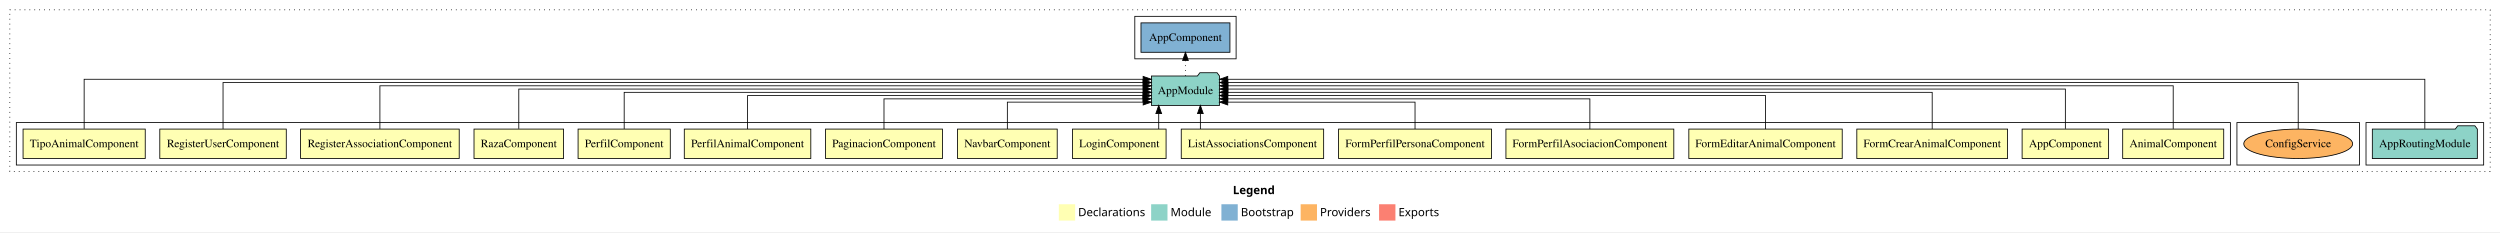
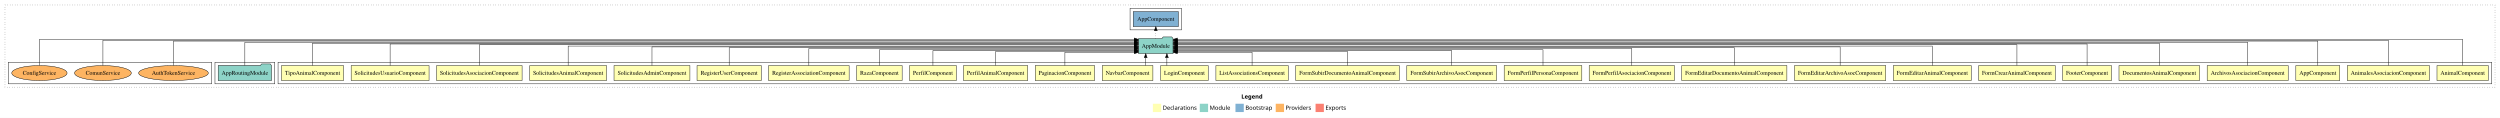
- <svg xmlns="http://www.w3.org/2000/svg" width="3060pt" height="284pt" viewBox="0.00 0.00 3060.00 284.00">
+ <svg xmlns="http://www.w3.org/2000/svg" width="6024pt" height="284pt" viewBox="0.00 0.00 6024.00 284.00">
  <g id="graph0" class="graph" transform="scale(1 1) rotate(0) translate(4 280)">
-     <polygon fill="white" stroke="transparent" points="-4,4 -4,-280 3056,-280 3056,4 -4,4" />
-     <text text-anchor="start" x="1505.01" y="-42.4" font-family="Times-12" font-weight="bold" font-size="14.00">Legend</text>
-     <polygon fill="#ffffb3" stroke="transparent" points="1292,-10 1292,-30 1312,-30 1312,-10 1292,-10" />
-     <text text-anchor="start" x="1315.63" y="-15.4" font-family="Times-12" font-size="14.00">  Declarations</text>
-     <polygon fill="#8dd3c7" stroke="transparent" points="1405,-10 1405,-30 1425,-30 1425,-10 1405,-10" />
-     <text text-anchor="start" x="1428.73" y="-15.4" font-family="Times-12" font-size="14.00">  Module</text>
-     <polygon fill="#80b1d3" stroke="transparent" points="1491,-10 1491,-30 1511,-30 1511,-10 1491,-10" />
-     <text text-anchor="start" x="1514.78" y="-15.4" font-family="Times-12" font-size="14.00">  Bootstrap</text>
-     <polygon fill="#fdb462" stroke="transparent" points="1588,-10 1588,-30 1608,-30 1608,-10 1588,-10" />
-     <text text-anchor="start" x="1611.67" y="-15.4" font-family="Times-12" font-size="14.00">  Providers</text>
-     <polygon fill="#fb8072" stroke="transparent" points="1684,-10 1684,-30 1704,-30 1704,-10 1684,-10" />
-     <text text-anchor="start" x="1707.73" y="-15.4" font-family="Times-12" font-size="14.00">  Exports</text>
+     <polygon fill="white" stroke="transparent" points="-4,4 -4,-280 6020,-280 6020,4 -4,4" />
+     <text text-anchor="start" x="2987.01" y="-42.4" font-family="Times-12" font-weight="bold" font-size="14.00">Legend</text>
+     <polygon fill="#ffffb3" stroke="transparent" points="2774,-10 2774,-30 2794,-30 2794,-10 2774,-10" />
+     <text text-anchor="start" x="2797.63" y="-15.4" font-family="Times-12" font-size="14.00">  Declarations</text>
+     <polygon fill="#8dd3c7" stroke="transparent" points="2887,-10 2887,-30 2907,-30 2907,-10 2887,-10" />
+     <text text-anchor="start" x="2910.73" y="-15.4" font-family="Times-12" font-size="14.00">  Module</text>
+     <polygon fill="#80b1d3" stroke="transparent" points="2973,-10 2973,-30 2993,-30 2993,-10 2973,-10" />
+     <text text-anchor="start" x="2996.78" y="-15.4" font-family="Times-12" font-size="14.00">  Bootstrap</text>
+     <polygon fill="#fdb462" stroke="transparent" points="3070,-10 3070,-30 3090,-30 3090,-10 3070,-10" />
+     <text text-anchor="start" x="3093.67" y="-15.4" font-family="Times-12" font-size="14.00">  Providers</text>
+     <polygon fill="#fb8072" stroke="transparent" points="3166,-10 3166,-30 3186,-30 3186,-10 3166,-10" />
+     <text text-anchor="start" x="3189.73" y="-15.4" font-family="Times-12" font-size="14.00">  Exports</text>
    <g id="clust1" class="cluster">
-       <polygon fill="none" stroke="black" stroke-dasharray="1,5" points="8,-70 8,-268 3044,-268 3044,-70 8,-70" />
-     </g>
-     <g id="clust19" class="cluster">
-       <polygon fill="none" stroke="black" points="2892,-78 2892,-130 3036,-130 3036,-78 2892,-78" />
-     </g>
-     <g id="clust21" class="cluster">
-       <polygon fill="none" stroke="black" points="1385,-208 1385,-260 1509,-260 1509,-208 1385,-208" />
-     </g>
-     <g id="clust22" class="cluster">
-       <polygon fill="none" stroke="black" points="2734,-78 2734,-130 2884,-130 2884,-78 2734,-78" />
+       <polygon fill="none" stroke="black" stroke-dasharray="1,5" points="8,-70 8,-268 6008,-268 6008,-70 8,-70" />
    </g>
    <g id="clust2" class="cluster">
-       <polygon fill="none" stroke="black" points="16,-78 16,-130 2726,-130 2726,-78 16,-78" />
+       <polygon fill="none" stroke="black" points="666,-78 666,-130 6000,-130 6000,-78 666,-78" />
+     </g>
+     <g id="clust31" class="cluster">
+       <polygon fill="none" stroke="black" points="514,-78 514,-130 658,-130 658,-78 514,-78" />
+     </g>
+     <g id="clust33" class="cluster">
+       <polygon fill="none" stroke="black" points="2719,-208 2719,-260 2843,-260 2843,-208 2719,-208" />
+     </g>
+     <g id="clust34" class="cluster">
+       <polygon fill="none" stroke="black" points="16,-78 16,-130 506,-130 506,-78 16,-78" />
    </g>
    <g id="node1" class="node">
-       <polygon fill="#ffffb3" stroke="black" points="2717.83,-122 2594.17,-122 2594.17,-86 2717.83,-86 2717.83,-122" />
-       <text text-anchor="middle" x="2656" y="-99.8" font-family="Times,serif" font-size="14.00">AnimalComponent</text>
+       <polygon fill="#ffffb3" stroke="black" points="5991.83,-122 5868.17,-122 5868.17,-86 5991.83,-86 5991.83,-122" />
+       <text text-anchor="middle" x="5930" y="-99.8" font-family="Times,serif" font-size="14.00">AnimalComponent</text>
+     </g>
+     <g id="node29" class="node">
+       <polygon fill="#8dd3c7" stroke="black" points="2822.66,-187 2819.66,-191 2798.66,-191 2795.66,-187 2739.34,-187 2739.34,-151 2822.66,-151 2822.66,-187" />
+       <text text-anchor="middle" x="2781" y="-164.8" font-family="Times,serif" font-size="14.00">AppModule</text>
+     </g>
+     <g id="edge1" class="edge">
+       <path fill="none" stroke="black" d="M5930,-122.38C5930,-146.28 5930,-185 5930,-185 5930,-185 2832.84,-185 2832.84,-185" />
+       <polygon fill="black" stroke="black" points="2832.84,-181.5 2822.84,-185 2832.84,-188.5 2832.84,-181.5" />
+     </g>
+     <g id="node2" class="node">
+       <polygon fill="#ffffb3" stroke="black" points="5849.96,-122 5652.04,-122 5652.04,-86 5849.96,-86 5849.96,-122" />
+       <text text-anchor="middle" x="5751" y="-99.8" font-family="Times,serif" font-size="14.00">AnimalesAsociacionComponent</text>
+     </g>
+     <g id="edge2" class="edge">
+       <path fill="none" stroke="black" d="M5751,-122.32C5751,-145.66 5751,-183 5751,-183 5751,-183 2832.7,-183 2832.7,-183" />
+       <polygon fill="black" stroke="black" points="2832.7,-179.5 2822.7,-183 2832.7,-186.5 2832.7,-179.5" />
+     </g>
+     <g id="node3" class="node">
+       <polygon fill="#ffffb3" stroke="black" points="5633.94,-122 5528.06,-122 5528.06,-86 5633.94,-86 5633.94,-122" />
+       <text text-anchor="middle" x="5581" y="-99.8" font-family="Times,serif" font-size="14.00">AppComponent</text>
+     </g>
+     <g id="edge3" class="edge">
+       <path fill="none" stroke="black" d="M5581,-122.25C5581,-145.02 5581,-181 5581,-181 5581,-181 2832.75,-181 2832.75,-181" />
+       <polygon fill="black" stroke="black" points="2832.75,-177.5 2822.75,-181 2832.75,-184.5 2832.75,-177.5" />
+     </g>
+     <g id="node4" class="node">
+       <polygon fill="#ffffb3" stroke="black" points="5509.63,-122 5314.37,-122 5314.37,-86 5509.63,-86 5509.63,-122" />
+       <text text-anchor="middle" x="5412" y="-99.8" font-family="Times,serif" font-size="14.00">ArchivosAsociacionComponent</text>
+     </g>
+     <g id="edge4" class="edge">
+       <path fill="none" stroke="black" d="M5412,-122.29C5412,-144.21 5412,-178 5412,-178 5412,-178 2832.86,-178 2832.86,-178" />
+       <polygon fill="black" stroke="black" points="2832.86,-174.5 2822.86,-178 2832.86,-181.5 2832.86,-174.5" />
+     </g>
+     <g id="node5" class="node">
+       <polygon fill="#ffffb3" stroke="black" points="5296.09,-122 5101.91,-122 5101.91,-86 5296.09,-86 5296.09,-122" />
+       <text text-anchor="middle" x="5199" y="-99.8" font-family="Times,serif" font-size="14.00">DocumentosAnimalComponent</text>
+     </g>
+     <g id="edge5" class="edge">
+       <path fill="none" stroke="black" d="M5199,-122.17C5199,-143.5 5199,-176 5199,-176 5199,-176 2832.71,-176 2832.71,-176" />
+       <polygon fill="black" stroke="black" points="2832.71,-172.5 2822.71,-176 2832.71,-179.5 2832.71,-172.5" />
+     </g>
+     <g id="node6" class="node">
+       <polygon fill="#ffffb3" stroke="black" points="5083.88,-122 4966.12,-122 4966.12,-86 5083.88,-86 5083.88,-122" />
+       <text text-anchor="middle" x="5025" y="-99.8" font-family="Times,serif" font-size="14.00">FooterComponent</text>
+     </g>
+     <g id="edge6" class="edge">
+       <path fill="none" stroke="black" d="M5025,-122.03C5025,-142.77 5025,-174 5025,-174 5025,-174 2832.84,-174 2832.84,-174" />
+       <polygon fill="black" stroke="black" points="2832.84,-170.5 2822.84,-174 2832.84,-177.5 2832.84,-170.5" />
+     </g>
+     <g id="node7" class="node">
+       <polygon fill="#ffffb3" stroke="black" points="4948.25,-122 4763.75,-122 4763.75,-86 4948.25,-86 4948.25,-122" />
+       <text text-anchor="middle" x="4856" y="-99.8" font-family="Times,serif" font-size="14.00">FormCrearAnimalComponent</text>
+     </g>
+     <g id="edge7" class="edge">
+       <path fill="none" stroke="black" d="M4856,-122.22C4856,-142.37 4856,-172 4856,-172 4856,-172 2832.92,-172 2832.92,-172" />
+       <polygon fill="black" stroke="black" points="2832.92,-168.5 2822.92,-172 2832.92,-175.5 2832.92,-168.5" />
+     </g>
+     <g id="node8" class="node">
+       <polygon fill="#ffffb3" stroke="black" points="4745.87,-122 4558.13,-122 4558.13,-86 4745.87,-86 4745.87,-122" />
+       <text text-anchor="middle" x="4652" y="-99.8" font-family="Times,serif" font-size="14.00">FormEditarAnimalComponent</text>
+     </g>
+     <g id="edge8" class="edge">
+       <path fill="none" stroke="black" d="M4652,-122.11C4652,-141.34 4652,-169 4652,-169 4652,-169 2832.7,-169 2832.7,-169" />
+       <polygon fill="black" stroke="black" points="2832.7,-165.5 2822.7,-169 2832.7,-172.5 2832.7,-165.5" />
+     </g>
+     <g id="node9" class="node">
+       <polygon fill="#ffffb3" stroke="black" points="4540.01,-122 4319.99,-122 4319.99,-86 4540.01,-86 4540.01,-122" />
+       <text text-anchor="middle" x="4430" y="-99.8" font-family="Times,serif" font-size="14.00">FormEditarArchivoAsocComponent</text>
+     </g>
+     <g id="edge9" class="edge">
+       <path fill="none" stroke="black" d="M4430,-122.22C4430,-140.83 4430,-167 4430,-167 4430,-167 2833,-167 2833,-167" />
+       <polygon fill="black" stroke="black" points="2833,-163.5 2823,-167 2833,-170.5 2833,-163.5" />
+     </g>
+     <g id="node10" class="node">
+       <polygon fill="#ffffb3" stroke="black" points="4301.69,-122 4048.31,-122 4048.31,-86 4301.69,-86 4301.69,-122" />
+       <text text-anchor="middle" x="4175" y="-99.8" font-family="Times,serif" font-size="14.00">FormEditarDocumentoAnimalComponent</text>
+     </g>
+     <g id="edge10" class="edge">
+       <path fill="none" stroke="black" d="M4175,-122.3C4175,-140.27 4175,-165 4175,-165 4175,-165 2832.72,-165 2832.72,-165" />
+       <polygon fill="black" stroke="black" points="2832.72,-161.5 2822.72,-165 2832.72,-168.5 2832.72,-161.5" />
+     </g>
+     <g id="node11" class="node">
+       <polygon fill="#ffffb3" stroke="black" points="4030.74,-122 3825.26,-122 3825.26,-86 4030.74,-86 4030.74,-122" />
+       <text text-anchor="middle" x="3928" y="-99.8" font-family="Times,serif" font-size="14.00">FormPerfilAsociacionComponent</text>
+     </g>
+     <g id="edge11" class="edge">
+       <path fill="none" stroke="black" d="M3928,-122.02C3928,-139.37 3928,-163 3928,-163 3928,-163 2832.84,-163 2832.84,-163" />
+       <polygon fill="black" stroke="black" points="2832.84,-159.5 2822.84,-163 2832.84,-166.5 2832.84,-159.5" />
+     </g>
+     <g id="node12" class="node">
+       <polygon fill="#ffffb3" stroke="black" points="3807.58,-122 3620.42,-122 3620.42,-86 3807.58,-86 3807.58,-122" />
+       <text text-anchor="middle" x="3714" y="-99.8" font-family="Times,serif" font-size="14.00">FormPerfilPersonaComponent</text>
+     </g>
+     <g id="edge12" class="edge">
+       <path fill="none" stroke="black" d="M3714,-122.03C3714,-138.4 3714,-160 3714,-160 3714,-160 2832.9,-160 2832.9,-160" />
+       <polygon fill="black" stroke="black" points="2832.9,-156.5 2822.9,-160 2832.9,-163.5 2832.9,-156.5" />
+     </g>
+     <g id="node13" class="node">
+       <polygon fill="#ffffb3" stroke="black" points="3602.14,-122 3385.86,-122 3385.86,-86 3602.14,-86 3602.14,-122" />
+       <text text-anchor="middle" x="3494" y="-99.8" font-family="Times,serif" font-size="14.00">FormSubirArchivoAsocComponent</text>
+     </g>
+     <g id="edge13" class="edge">
+       <path fill="none" stroke="black" d="M3494,-122.28C3494,-137.95 3494,-158 3494,-158 3494,-158 2832.68,-158 2832.68,-158" />
+       <polygon fill="black" stroke="black" points="2832.68,-154.5 2822.68,-158 2832.68,-161.5 2832.68,-154.5" />
+     </g>
+     <g id="node14" class="node">
+       <polygon fill="#ffffb3" stroke="black" points="3367.81,-122 3118.19,-122 3118.19,-86 3367.81,-86 3367.81,-122" />
+       <text text-anchor="middle" x="3243" y="-99.8" font-family="Times,serif" font-size="14.00">FormSubirDocumentoAnimalComponent</text>
+     </g>
+     <g id="edge14" class="edge">
+       <path fill="none" stroke="black" d="M3243,-122.19C3243,-137.18 3243,-156 3243,-156 3243,-156 2832.81,-156 2832.81,-156" />
+       <polygon fill="black" stroke="black" points="2832.81,-152.5 2822.81,-156 2832.81,-159.5 2832.81,-152.5" />
+     </g>
+     <g id="node15" class="node">
+       <polygon fill="#ffffb3" stroke="black" points="3100.15,-122 2925.85,-122 2925.85,-86 3100.15,-86 3100.15,-122" />
+       <text text-anchor="middle" x="3013" y="-99.8" font-family="Times,serif" font-size="14.00">ListAssociationsComponent</text>
+     </g>
+     <g id="edge15" class="edge">
+       <path fill="none" stroke="black" d="M3013,-122.05C3013,-136.37 3013,-154 3013,-154 3013,-154 2832.74,-154 2832.74,-154" />
+       <polygon fill="black" stroke="black" points="2832.74,-150.5 2822.74,-154 2832.74,-157.5 2832.74,-150.5" />
+     </g>
+     <g id="node16" class="node">
+       <polygon fill="#ffffb3" stroke="black" points="2907.28,-122 2792.72,-122 2792.72,-86 2907.28,-86 2907.28,-122" />
+       <text text-anchor="middle" x="2850" y="-99.8" font-family="Times,serif" font-size="14.00">LoginComponent</text>
+     </g>
+     <g id="edge16" class="edge">
+       <path fill="none" stroke="black" d="M2807.72,-122.11C2807.72,-122.11 2807.72,-140.99 2807.72,-140.99" />
+       <polygon fill="black" stroke="black" points="2804.22,-140.99 2807.72,-150.99 2811.22,-140.99 2804.22,-140.99" />
    </g>
    <g id="node17" class="node">
-       <polygon fill="#8dd3c7" stroke="black" points="1488.66,-187 1485.66,-191 1464.66,-191 1461.66,-187 1405.34,-187 1405.34,-151 1488.66,-151 1488.66,-187" />
-       <text text-anchor="middle" x="1447" y="-164.8" font-family="Times,serif" font-size="14.00">AppModule</text>
-     </g>
-     <g id="edge1" class="edge">
-       <path fill="none" stroke="black" d="M2656,-122.28C2656,-143.32 2656,-175 2656,-175 2656,-175 1498.97,-175 1498.97,-175" />
-       <polygon fill="black" stroke="black" points="1498.97,-171.5 1488.97,-175 1498.97,-178.5 1498.97,-171.5" />
-     </g>
-     <g id="node2" class="node">
-       <polygon fill="#ffffb3" stroke="black" points="2576.94,-122 2471.06,-122 2471.06,-86 2576.94,-86 2576.94,-122" />
-       <text text-anchor="middle" x="2524" y="-99.8" font-family="Times,serif" font-size="14.00">AppComponent</text>
-     </g>
-     <g id="edge2" class="edge">
-       <path fill="none" stroke="black" d="M2524,-122.31C2524,-142.15 2524,-171 2524,-171 2524,-171 1498.89,-171 1498.89,-171" />
-       <polygon fill="black" stroke="black" points="1498.89,-167.5 1488.89,-171 1498.89,-174.5 1498.89,-167.5" />
-     </g>
-     <g id="node3" class="node">
-       <polygon fill="#ffffb3" stroke="black" points="2453.25,-122 2268.75,-122 2268.75,-86 2453.25,-86 2453.25,-122" />
-       <text text-anchor="middle" x="2361" y="-99.8" font-family="Times,serif" font-size="14.00">FormCrearAnimalComponent</text>
-     </g>
-     <g id="edge3" class="edge">
-       <path fill="none" stroke="black" d="M2361,-122.22C2361,-140.83 2361,-167 2361,-167 2361,-167 1498.95,-167 1498.95,-167" />
-       <polygon fill="black" stroke="black" points="1498.95,-163.5 1488.95,-167 1498.95,-170.5 1498.95,-163.5" />
-     </g>
-     <g id="node4" class="node">
-       <polygon fill="#ffffb3" stroke="black" points="2250.87,-122 2063.13,-122 2063.13,-86 2250.87,-86 2250.87,-122" />
-       <text text-anchor="middle" x="2157" y="-99.8" font-family="Times,serif" font-size="14.00">FormEditarAnimalComponent</text>
-     </g>
-     <g id="edge4" class="edge">
-       <path fill="none" stroke="black" d="M2157,-122.02C2157,-139.37 2157,-163 2157,-163 2157,-163 1498.76,-163 1498.76,-163" />
-       <polygon fill="black" stroke="black" points="1498.76,-159.5 1488.76,-163 1498.76,-166.5 1498.76,-159.5" />
-     </g>
-     <g id="node5" class="node">
-       <polygon fill="#ffffb3" stroke="black" points="2044.74,-122 1839.26,-122 1839.26,-86 2044.74,-86 2044.74,-122" />
-       <text text-anchor="middle" x="1942" y="-99.8" font-family="Times,serif" font-size="14.00">FormPerfilAsociacionComponent</text>
-     </g>
-     <g id="edge5" class="edge">
-       <path fill="none" stroke="black" d="M1942,-122.01C1942,-138.05 1942,-159 1942,-159 1942,-159 1498.78,-159 1498.78,-159" />
-       <polygon fill="black" stroke="black" points="1498.78,-155.5 1488.78,-159 1498.78,-162.5 1498.78,-155.5" />
-     </g>
-     <g id="node6" class="node">
-       <polygon fill="#ffffb3" stroke="black" points="1821.58,-122 1634.42,-122 1634.42,-86 1821.58,-86 1821.58,-122" />
-       <text text-anchor="middle" x="1728" y="-99.8" font-family="Times,serif" font-size="14.00">FormPerfilPersonaComponent</text>
-     </g>
-     <g id="edge6" class="edge">
-       <path fill="none" stroke="black" d="M1728,-122.12C1728,-136.78 1728,-155 1728,-155 1728,-155 1498.77,-155 1498.77,-155" />
-       <polygon fill="black" stroke="black" points="1498.77,-151.5 1488.77,-155 1498.77,-158.5 1498.77,-151.5" />
-     </g>
-     <g id="node7" class="node">
-       <polygon fill="#ffffb3" stroke="black" points="1616.15,-122 1441.85,-122 1441.85,-86 1616.15,-86 1616.15,-122" />
-       <text text-anchor="middle" x="1529" y="-99.8" font-family="Times,serif" font-size="14.00">ListAssociationsComponent</text>
-     </g>
-     <g id="edge7" class="edge">
-       <path fill="none" stroke="black" d="M1465.25,-122.11C1465.25,-122.11 1465.25,-140.99 1465.25,-140.99" />
-       <polygon fill="black" stroke="black" points="1461.75,-140.99 1465.25,-150.99 1468.75,-140.99 1461.75,-140.99" />
-     </g>
-     <g id="node8" class="node">
-       <polygon fill="#ffffb3" stroke="black" points="1423.28,-122 1308.72,-122 1308.72,-86 1423.28,-86 1423.28,-122" />
-       <text text-anchor="middle" x="1366" y="-99.8" font-family="Times,serif" font-size="14.00">LoginComponent</text>
-     </g>
-     <g id="edge8" class="edge">
-       <path fill="none" stroke="black" d="M1414.28,-122.11C1414.28,-122.11 1414.28,-140.99 1414.28,-140.99" />
-       <polygon fill="black" stroke="black" points="1410.78,-140.99 1414.28,-150.99 1417.78,-140.99 1410.78,-140.99" />
-     </g>
-     <g id="node9" class="node">
-       <polygon fill="#ffffb3" stroke="black" points="1290.03,-122 1167.97,-122 1167.97,-86 1290.03,-86 1290.03,-122" />
-       <text text-anchor="middle" x="1229" y="-99.8" font-family="Times,serif" font-size="14.00">NavbarComponent</text>
-     </g>
-     <g id="edge9" class="edge">
-       <path fill="none" stroke="black" d="M1229,-122.12C1229,-136.78 1229,-155 1229,-155 1229,-155 1395.23,-155 1395.23,-155" />
-       <polygon fill="black" stroke="black" points="1395.23,-158.5 1405.23,-155 1395.23,-151.5 1395.23,-158.5" />
-     </g>
-     <g id="node10" class="node">
-       <polygon fill="#ffffb3" stroke="black" points="1149.54,-122 1006.46,-122 1006.46,-86 1149.54,-86 1149.54,-122" />
-       <text text-anchor="middle" x="1078" y="-99.8" font-family="Times,serif" font-size="14.00">PaginacionComponent</text>
-     </g>
-     <g id="edge10" class="edge">
-       <path fill="none" stroke="black" d="M1078,-122.01C1078,-138.05 1078,-159 1078,-159 1078,-159 1395.03,-159 1395.03,-159" />
-       <polygon fill="black" stroke="black" points="1395.03,-162.5 1405.03,-159 1395.03,-155.5 1395.03,-162.5" />
-     </g>
-     <g id="node11" class="node">
-       <polygon fill="#ffffb3" stroke="black" points="988.43,-122 833.57,-122 833.57,-86 988.43,-86 988.43,-122" />
-       <text text-anchor="middle" x="911" y="-99.8" font-family="Times,serif" font-size="14.00">PerfilAnimalComponent</text>
-     </g>
-     <g id="edge11" class="edge">
-       <path fill="none" stroke="black" d="M911,-122.02C911,-139.37 911,-163 911,-163 911,-163 1394.94,-163 1394.94,-163" />
-       <polygon fill="black" stroke="black" points="1394.94,-166.5 1404.94,-163 1394.94,-159.5 1394.94,-166.5" />
-     </g>
-     <g id="node12" class="node">
-       <polygon fill="#ffffb3" stroke="black" points="816.43,-122 703.57,-122 703.57,-86 816.43,-86 816.43,-122" />
-       <text text-anchor="middle" x="760" y="-99.8" font-family="Times,serif" font-size="14.00">PerfilComponent</text>
-     </g>
-     <g id="edge12" class="edge">
-       <path fill="none" stroke="black" d="M760,-122.22C760,-140.83 760,-167 760,-167 760,-167 1395.32,-167 1395.32,-167" />
-       <polygon fill="black" stroke="black" points="1395.32,-170.5 1405.32,-167 1395.32,-163.5 1395.32,-170.5" />
-     </g>
-     <g id="node13" class="node">
-       <polygon fill="#ffffb3" stroke="black" points="685.81,-122 576.19,-122 576.19,-86 685.81,-86 685.81,-122" />
-       <text text-anchor="middle" x="631" y="-99.8" font-family="Times,serif" font-size="14.00">RazaComponent</text>
-     </g>
-     <g id="edge13" class="edge">
-       <path fill="none" stroke="black" d="M631,-122.31C631,-142.15 631,-171 631,-171 631,-171 1395.13,-171 1395.13,-171" />
-       <polygon fill="black" stroke="black" points="1395.13,-174.5 1405.13,-171 1395.13,-167.5 1395.13,-174.5" />
-     </g>
-     <g id="node14" class="node">
-       <polygon fill="#ffffb3" stroke="black" points="558.08,-122 363.92,-122 363.92,-86 558.08,-86 558.08,-122" />
-       <text text-anchor="middle" x="461" y="-99.8" font-family="Times,serif" font-size="14.00">RegisterAssociationComponent</text>
-     </g>
-     <g id="edge14" class="edge">
-       <path fill="none" stroke="black" d="M461,-122.28C461,-143.32 461,-175 461,-175 461,-175 1395.26,-175 1395.26,-175" />
-       <polygon fill="black" stroke="black" points="1395.26,-178.5 1405.26,-175 1395.26,-171.5 1395.26,-178.5" />
-     </g>
-     <g id="node15" class="node">
-       <polygon fill="#ffffb3" stroke="black" points="346.41,-122 191.59,-122 191.59,-86 346.41,-86 346.41,-122" />
-       <text text-anchor="middle" x="269" y="-99.8" font-family="Times,serif" font-size="14.00">RegisterUserComponent</text>
-     </g>
-     <g id="edge15" class="edge">
-       <path fill="none" stroke="black" d="M269,-122.16C269,-144.35 269,-179 269,-179 269,-179 1395.07,-179 1395.07,-179" />
-       <polygon fill="black" stroke="black" points="1395.07,-182.5 1405.07,-179 1395.07,-175.5 1395.07,-182.5" />
-     </g>
-     <g id="node16" class="node">
-       <polygon fill="#ffffb3" stroke="black" points="173.77,-122 24.23,-122 24.23,-86 173.77,-86 173.77,-122" />
-       <text text-anchor="middle" x="99" y="-99.8" font-family="Times,serif" font-size="14.00">TipoAnimalComponent</text>
-     </g>
-     <g id="edge16" class="edge">
-       <path fill="none" stroke="black" d="M99,-122.32C99,-145.66 99,-183 99,-183 99,-183 1395.18,-183 1395.18,-183" />
-       <polygon fill="black" stroke="black" points="1395.18,-186.5 1405.18,-183 1395.18,-179.5 1395.18,-186.5" />
+       <polygon fill="#ffffb3" stroke="black" points="2774.03,-122 2651.97,-122 2651.97,-86 2774.03,-86 2774.03,-122" />
+       <text text-anchor="middle" x="2713" y="-99.8" font-family="Times,serif" font-size="14.00">NavbarComponent</text>
+     </g>
+     <g id="edge17" class="edge">
+       <path fill="none" stroke="black" d="M2756.72,-122.11C2756.72,-122.11 2756.72,-140.99 2756.72,-140.99" />
+       <polygon fill="black" stroke="black" points="2753.22,-140.99 2756.72,-150.99 2760.22,-140.99 2753.22,-140.99" />
+     </g>
+     <g id="node18" class="node">
+       <polygon fill="#ffffb3" stroke="black" points="2633.54,-122 2490.46,-122 2490.46,-86 2633.54,-86 2633.54,-122" />
+       <text text-anchor="middle" x="2562" y="-99.8" font-family="Times,serif" font-size="14.00">PaginacionComponent</text>
+     </g>
+     <g id="edge18" class="edge">
+       <path fill="none" stroke="black" d="M2562,-122.05C2562,-136.37 2562,-154 2562,-154 2562,-154 2729.29,-154 2729.29,-154" />
+       <polygon fill="black" stroke="black" points="2729.29,-157.5 2739.29,-154 2729.29,-150.5 2729.29,-157.5" />
    </g>
    <g id="node19" class="node">
-       <polygon fill="#80b1d3" stroke="black" points="1501.44,-252 1392.56,-252 1392.56,-216 1501.44,-216 1501.44,-252" />
-       <text text-anchor="middle" x="1447" y="-229.8" font-family="Times,serif" font-size="14.00">AppComponent </text>
-     </g>
-     <g id="edge18" class="edge">
-       <path fill="none" stroke="black" stroke-dasharray="1,5" d="M1447,-187.11C1447,-187.11 1447,-205.99 1447,-205.99" />
-       <polygon fill="black" stroke="black" points="1443.5,-205.99 1447,-215.99 1450.5,-205.99 1443.5,-205.99" />
-     </g>
-     <g id="node18" class="node">
-       <polygon fill="#8dd3c7" stroke="black" points="3028.27,-122 3025.27,-126 3004.27,-126 3001.27,-122 2899.73,-122 2899.73,-86 3028.27,-86 3028.27,-122" />
-       <text text-anchor="middle" x="2964" y="-99.8" font-family="Times,serif" font-size="14.00">AppRoutingModule</text>
-     </g>
-     <g id="edge17" class="edge">
-       <path fill="none" stroke="black" d="M2964,-122.32C2964,-145.66 2964,-183 2964,-183 2964,-183 1498.76,-183 1498.76,-183" />
-       <polygon fill="black" stroke="black" points="1498.76,-179.5 1488.76,-183 1498.76,-186.5 1498.76,-179.5" />
+       <polygon fill="#ffffb3" stroke="black" points="2472.43,-122 2317.57,-122 2317.57,-86 2472.43,-86 2472.43,-122" />
+       <text text-anchor="middle" x="2395" y="-99.8" font-family="Times,serif" font-size="14.00">PerfilAnimalComponent</text>
+     </g>
+     <g id="edge19" class="edge">
+       <path fill="none" stroke="black" d="M2395,-122.19C2395,-137.18 2395,-156 2395,-156 2395,-156 2729.32,-156 2729.32,-156" />
+       <polygon fill="black" stroke="black" points="2729.32,-159.5 2739.32,-156 2729.32,-152.5 2729.32,-159.5" />
    </g>
    <g id="node20" class="node">
-       <ellipse fill="#fdb462" stroke="black" cx="2809" cy="-104" rx="66.63" ry="18" />
-       <text text-anchor="middle" x="2809" y="-99.8" font-family="Times,serif" font-size="14.00">ConfigService</text>
-     </g>
-     <g id="edge19" class="edge">
-       <path fill="none" stroke="black" d="M2809,-122.16C2809,-144.35 2809,-179 2809,-179 2809,-179 1498.88,-179 1498.88,-179" />
-       <polygon fill="black" stroke="black" points="1498.88,-175.5 1488.88,-179 1498.88,-182.5 1498.88,-175.5" />
+       <polygon fill="#ffffb3" stroke="black" points="2300.43,-122 2187.57,-122 2187.57,-86 2300.43,-86 2300.43,-122" />
+       <text text-anchor="middle" x="2244" y="-99.8" font-family="Times,serif" font-size="14.00">PerfilComponent</text>
+     </g>
+     <g id="edge20" class="edge">
+       <path fill="none" stroke="black" d="M2244,-122.28C2244,-137.95 2244,-158 2244,-158 2244,-158 2729.31,-158 2729.31,-158" />
+       <polygon fill="black" stroke="black" points="2729.31,-161.5 2739.31,-158 2729.31,-154.5 2729.31,-161.5" />
+     </g>
+     <g id="node21" class="node">
+       <polygon fill="#ffffb3" stroke="black" points="2169.81,-122 2060.19,-122 2060.19,-86 2169.81,-86 2169.81,-122" />
+       <text text-anchor="middle" x="2115" y="-99.8" font-family="Times,serif" font-size="14.00">RazaComponent</text>
+     </g>
+     <g id="edge21" class="edge">
+       <path fill="none" stroke="black" d="M2115,-122.03C2115,-138.4 2115,-160 2115,-160 2115,-160 2729.34,-160 2729.34,-160" />
+       <polygon fill="black" stroke="black" points="2729.34,-163.5 2739.34,-160 2729.34,-156.5 2729.34,-163.5" />
+     </g>
+     <g id="node22" class="node">
+       <polygon fill="#ffffb3" stroke="black" points="2042.08,-122 1847.92,-122 1847.92,-86 2042.08,-86 2042.08,-122" />
+       <text text-anchor="middle" x="1945" y="-99.8" font-family="Times,serif" font-size="14.00">RegisterAssociationComponent</text>
+     </g>
+     <g id="edge22" class="edge">
+       <path fill="none" stroke="black" d="M1945,-122.02C1945,-139.37 1945,-163 1945,-163 1945,-163 2729.26,-163 2729.26,-163" />
+       <polygon fill="black" stroke="black" points="2729.26,-166.5 2739.26,-163 2729.26,-159.5 2729.26,-166.5" />
+     </g>
+     <g id="node23" class="node">
+       <polygon fill="#ffffb3" stroke="black" points="1830.41,-122 1675.59,-122 1675.59,-86 1830.41,-86 1830.41,-122" />
+       <text text-anchor="middle" x="1753" y="-99.8" font-family="Times,serif" font-size="14.00">RegisterUserComponent</text>
+     </g>
+     <g id="edge23" class="edge">
+       <path fill="none" stroke="black" d="M1753,-122.3C1753,-140.27 1753,-165 1753,-165 1753,-165 2729.11,-165 2729.11,-165" />
+       <polygon fill="black" stroke="black" points="2729.11,-168.5 2739.11,-165 2729.11,-161.5 2729.11,-168.5" />
+     </g>
+     <g id="node24" class="node">
+       <polygon fill="#ffffb3" stroke="black" points="1658.44,-122 1475.56,-122 1475.56,-86 1658.44,-86 1658.44,-122" />
+       <text text-anchor="middle" x="1567" y="-99.8" font-family="Times,serif" font-size="14.00">SolicitudesAdminComponent</text>
+     </g>
+     <g id="edge24" class="edge">
+       <path fill="none" stroke="black" d="M1567,-122.22C1567,-140.83 1567,-167 1567,-167 1567,-167 2729.21,-167 2729.21,-167" />
+       <polygon fill="black" stroke="black" points="2729.21,-170.5 2739.21,-167 2729.21,-163.5 2729.21,-170.5" />
+     </g>
+     <g id="node25" class="node">
+       <polygon fill="#ffffb3" stroke="black" points="1457.54,-122 1272.46,-122 1272.46,-86 1457.54,-86 1457.54,-122" />
+       <text text-anchor="middle" x="1365" y="-99.8" font-family="Times,serif" font-size="14.00">SolicitudesAnimalComponent</text>
+     </g>
+     <g id="edge25" class="edge">
+       <path fill="none" stroke="black" d="M1365,-122.11C1365,-141.34 1365,-169 1365,-169 1365,-169 2729.01,-169 2729.01,-169" />
+       <polygon fill="black" stroke="black" points="2729.01,-172.5 2739.01,-169 2729.01,-165.5 2729.01,-172.5" />
+     </g>
+     <g id="node26" class="node">
+       <polygon fill="#ffffb3" stroke="black" points="1254.03,-122 1047.97,-122 1047.97,-86 1254.03,-86 1254.03,-122" />
+       <text text-anchor="middle" x="1151" y="-99.8" font-family="Times,serif" font-size="14.00">SolicitudesAsociacionComponent</text>
+     </g>
+     <g id="edge26" class="edge">
+       <path fill="none" stroke="black" d="M1151,-122.22C1151,-142.37 1151,-172 1151,-172 1151,-172 2729.07,-172 2729.07,-172" />
+       <polygon fill="black" stroke="black" points="2729.07,-175.5 2739.07,-172 2729.07,-168.5 2729.07,-175.5" />
+     </g>
+     <g id="node27" class="node">
+       <polygon fill="#ffffb3" stroke="black" points="1029.87,-122 842.13,-122 842.13,-86 1029.87,-86 1029.87,-122" />
+       <text text-anchor="middle" x="936" y="-99.8" font-family="Times,serif" font-size="14.00">SolicitudesUsuarioComponent</text>
+     </g>
+     <g id="edge27" class="edge">
+       <path fill="none" stroke="black" d="M936,-122.03C936,-142.77 936,-174 936,-174 936,-174 2729,-174 2729,-174" />
+       <polygon fill="black" stroke="black" points="2729,-177.5 2739,-174 2729,-170.5 2729,-177.5" />
+     </g>
+     <g id="node28" class="node">
+       <polygon fill="#ffffb3" stroke="black" points="823.77,-122 674.23,-122 674.23,-86 823.77,-86 823.77,-122" />
+       <text text-anchor="middle" x="749" y="-99.8" font-family="Times,serif" font-size="14.00">TipoAnimalComponent</text>
+     </g>
+     <g id="edge28" class="edge">
+       <path fill="none" stroke="black" d="M749,-122.17C749,-143.5 749,-176 749,-176 749,-176 2729.03,-176 2729.03,-176" />
+       <polygon fill="black" stroke="black" points="2729.03,-179.5 2739.03,-176 2729.03,-172.5 2729.03,-179.5" />
+     </g>
+     <g id="node31" class="node">
+       <polygon fill="#80b1d3" stroke="black" points="2835.44,-252 2726.56,-252 2726.56,-216 2835.44,-216 2835.44,-252" />
+       <text text-anchor="middle" x="2781" y="-229.8" font-family="Times,serif" font-size="14.00">AppComponent </text>
+     </g>
+     <g id="edge30" class="edge">
+       <path fill="none" stroke="black" stroke-dasharray="1,5" d="M2781,-187.11C2781,-187.11 2781,-205.99 2781,-205.99" />
+       <polygon fill="black" stroke="black" points="2777.5,-205.99 2781,-215.99 2784.5,-205.99 2777.5,-205.99" />
+     </g>
+     <g id="node30" class="node">
+       <polygon fill="#8dd3c7" stroke="black" points="650.27,-122 647.27,-126 626.27,-126 623.27,-122 521.73,-122 521.73,-86 650.27,-86 650.27,-122" />
+       <text text-anchor="middle" x="586" y="-99.8" font-family="Times,serif" font-size="14.00">AppRoutingModule</text>
+     </g>
+     <g id="edge29" class="edge">
+       <path fill="none" stroke="black" d="M586,-122.29C586,-144.21 586,-178 586,-178 586,-178 2729.11,-178 2729.11,-178" />
+       <polygon fill="black" stroke="black" points="2729.11,-181.5 2739.11,-178 2729.11,-174.5 2729.11,-181.5" />
+     </g>
+     <g id="node32" class="node">
+       <ellipse fill="#fdb462" stroke="black" cx="414" cy="-104" rx="83.95" ry="18" />
+       <text text-anchor="middle" x="414" y="-99.8" font-family="Times,serif" font-size="14.00">AuthTokenService</text>
+     </g>
+     <g id="edge31" class="edge">
+       <path fill="none" stroke="black" d="M414,-122.25C414,-145.02 414,-181 414,-181 414,-181 2729.16,-181 2729.16,-181" />
+       <polygon fill="black" stroke="black" points="2729.16,-184.5 2739.16,-181 2729.16,-177.5 2729.16,-184.5" />
+     </g>
+     <g id="node33" class="node">
+       <ellipse fill="#fdb462" stroke="black" cx="244" cy="-104" rx="68.36" ry="18" />
+       <text text-anchor="middle" x="244" y="-99.8" font-family="Times,serif" font-size="14.00">ComunService</text>
+     </g>
+     <g id="edge32" class="edge">
+       <path fill="none" stroke="black" d="M244,-122.32C244,-145.66 244,-183 244,-183 244,-183 2729.08,-183 2729.08,-183" />
+       <polygon fill="black" stroke="black" points="2729.08,-186.5 2739.08,-183 2729.08,-179.5 2729.08,-186.5" />
+     </g>
+     <g id="node34" class="node">
+       <ellipse fill="#fdb462" stroke="black" cx="91" cy="-104" rx="66.63" ry="18" />
+       <text text-anchor="middle" x="91" y="-99.8" font-family="Times,serif" font-size="14.00">ConfigService</text>
+     </g>
+     <g id="edge33" class="edge">
+       <path fill="none" stroke="black" d="M91,-122.38C91,-146.28 91,-185 91,-185 91,-185 2729.29,-185 2729.29,-185" />
+       <polygon fill="black" stroke="black" points="2729.29,-188.5 2739.29,-185 2729.29,-181.5 2729.29,-188.5" />
    </g>
  </g>
</svg>
